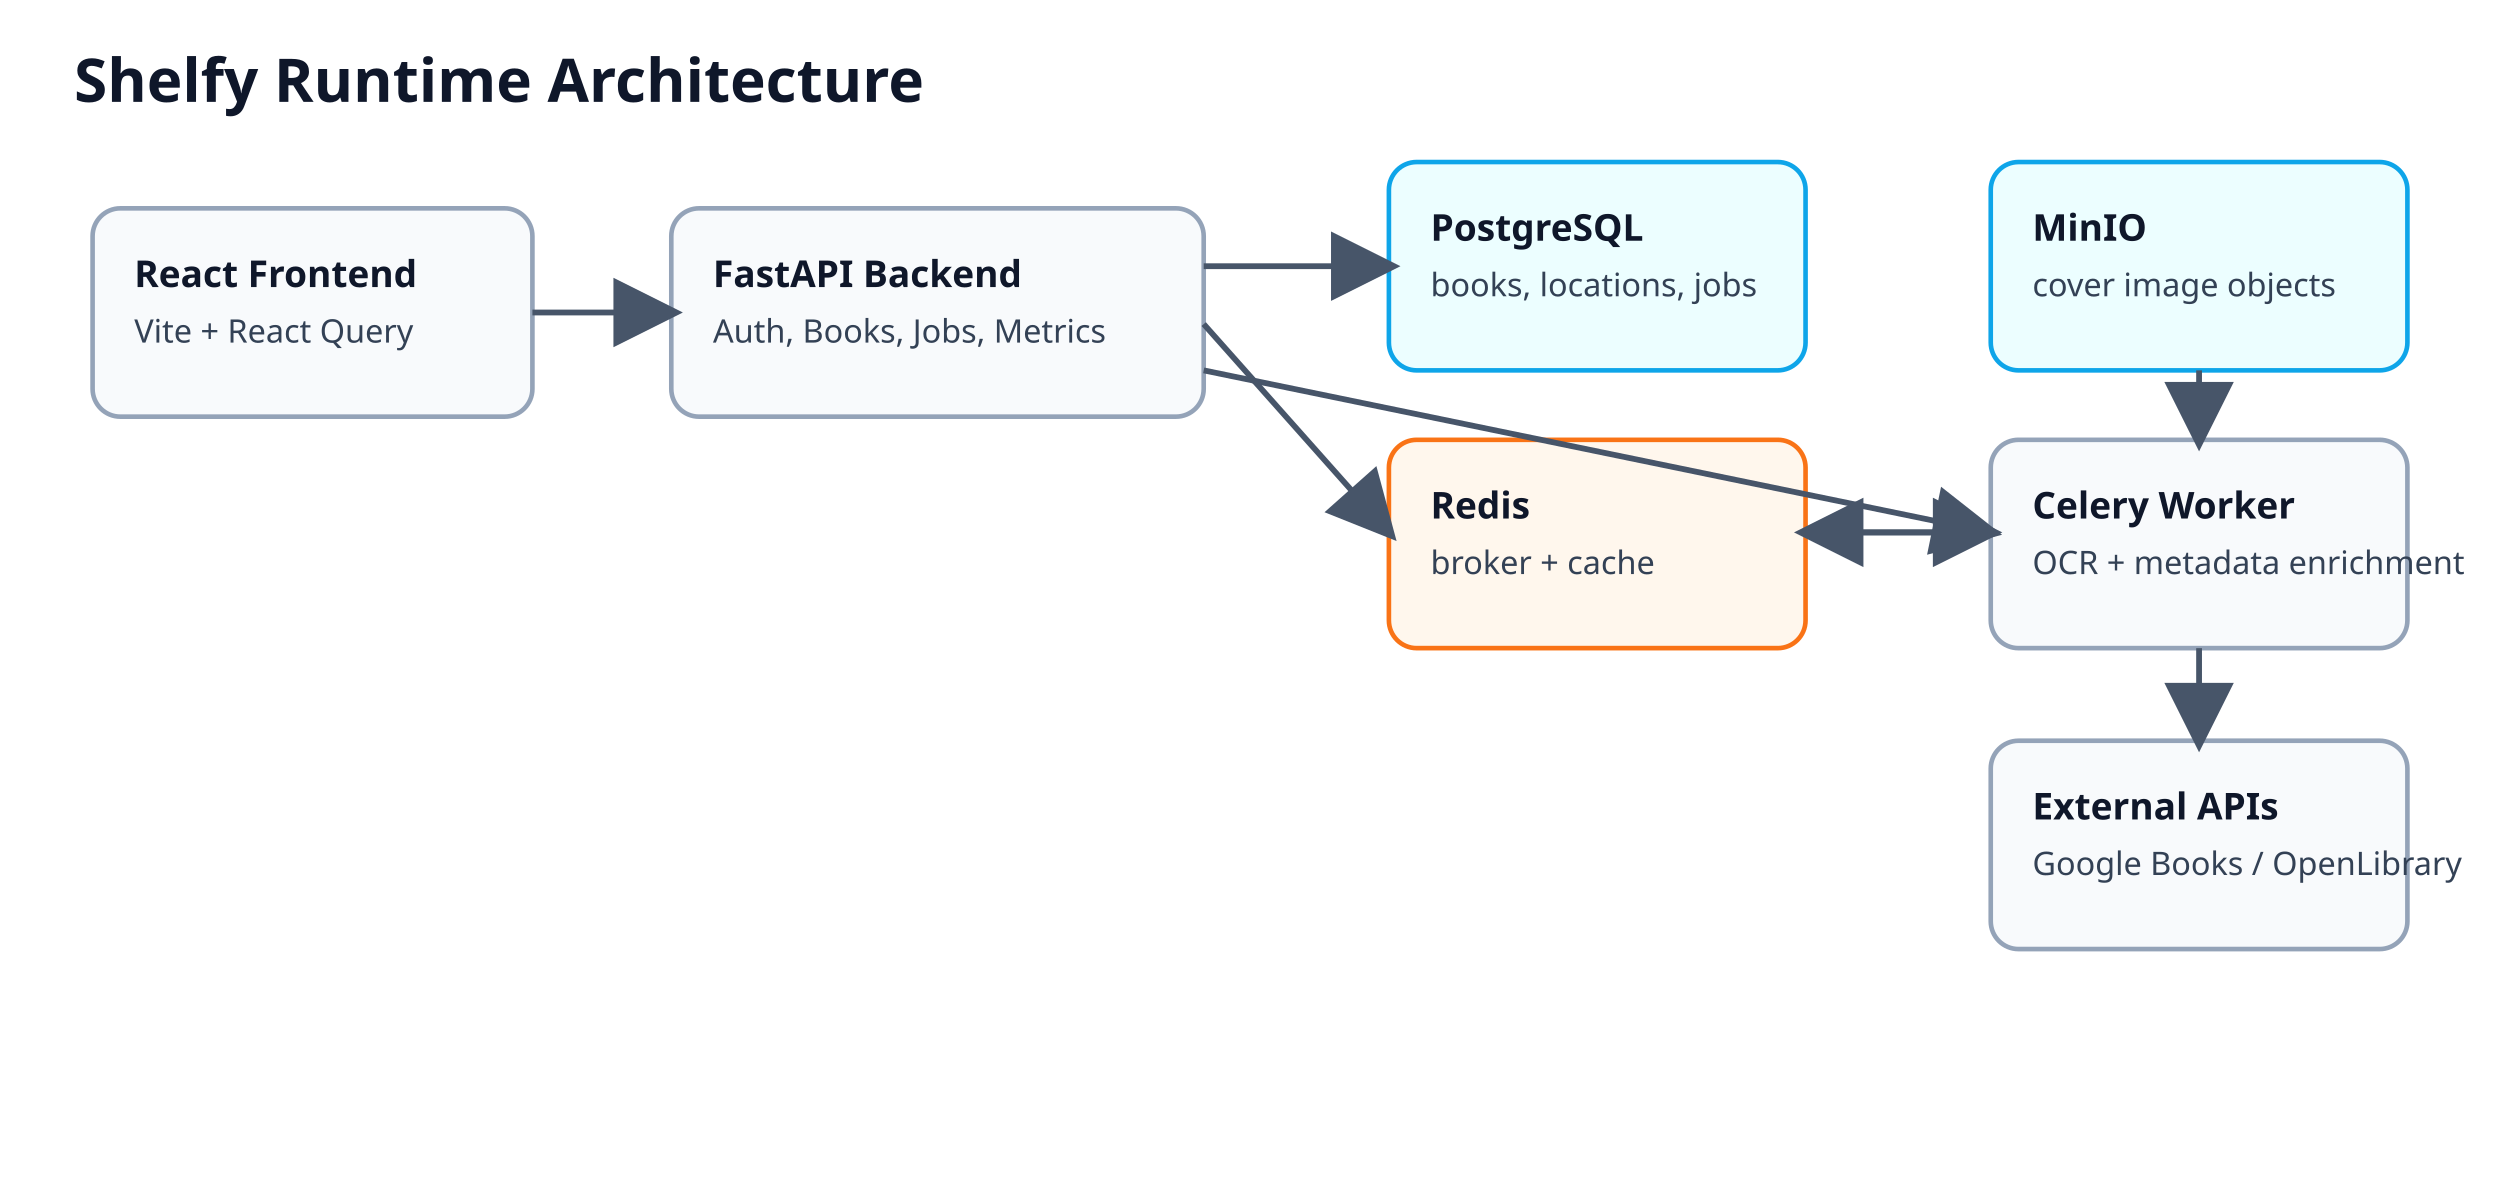
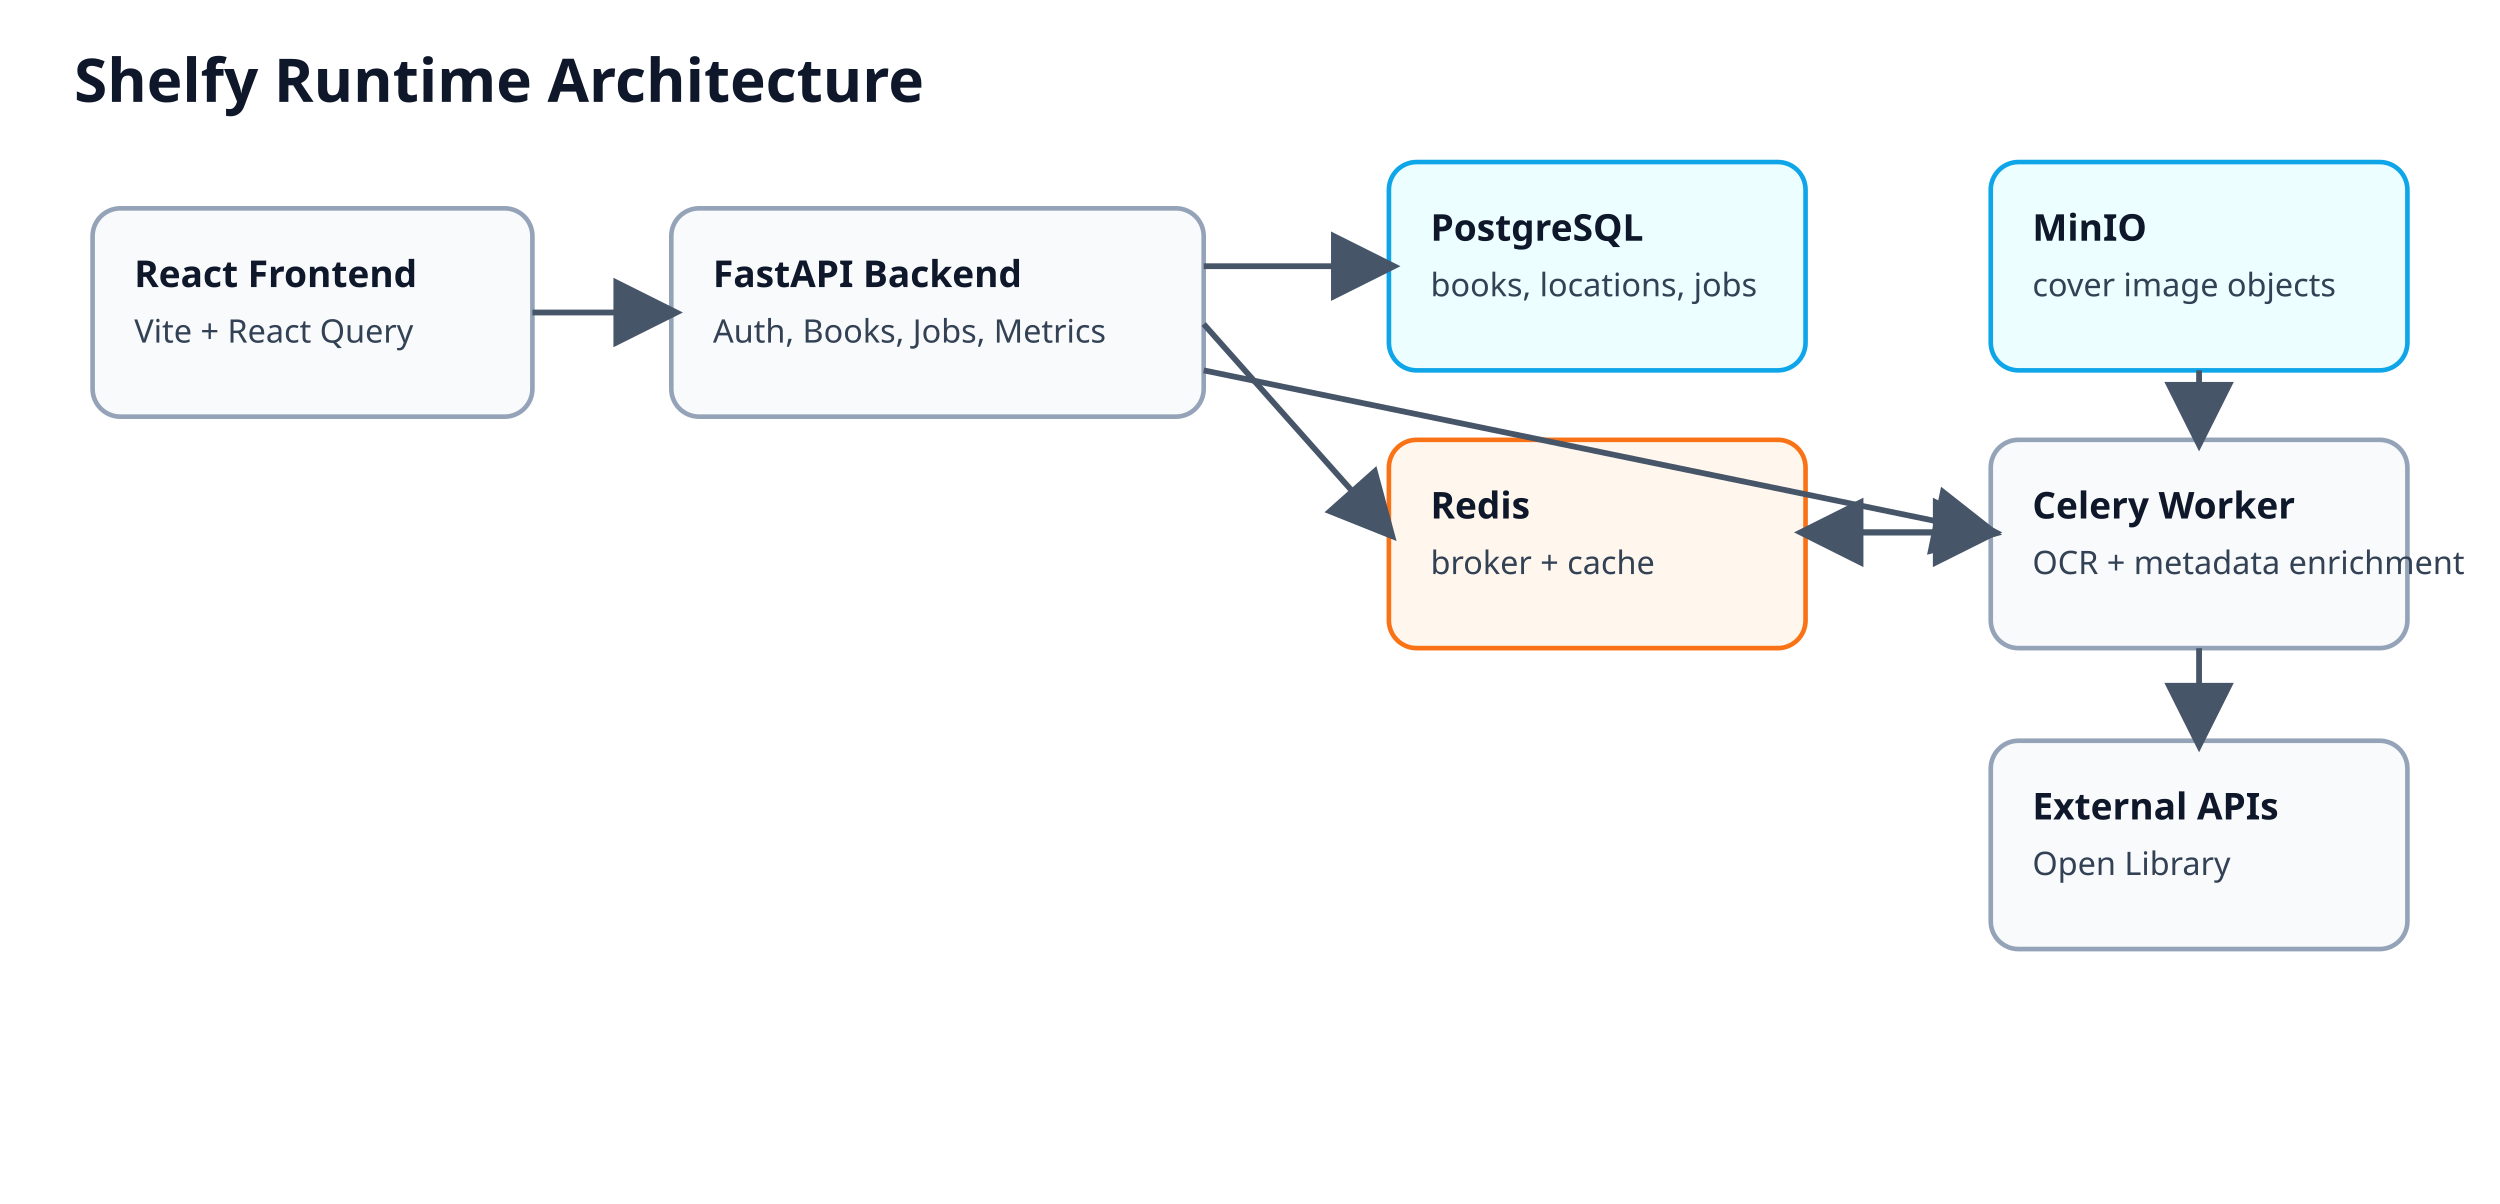
<svg xmlns="http://www.w3.org/2000/svg" width="1080" height="520" viewBox="0 0 1080 520">
  <style>
    .title { font: 700 26px sans-serif; fill: #0f172a; }
    .label { font: 600 16px sans-serif; fill: #0f172a; }
    .text { font: 14px sans-serif; fill: #334155; }
    .box { fill: #f8fafc; stroke: #94a3b8; stroke-width: 2; rx: 12; }
    .data { fill: #ecfeff; stroke: #0ea5e9; stroke-width: 2; rx: 12; }
    .queue { fill: #fff7ed; stroke: #f97316; stroke-width: 2; rx: 12; }
    .arrow { stroke: #475569; stroke-width: 2.5; fill: none; marker-end: url(#arrow); }
  </style>
  <defs>
    <marker id="arrow" markerWidth="12" markerHeight="12" refX="10" refY="6" orient="auto">
      <path d="M0,0 L12,6 L0,12 z" fill="#475569" />
    </marker>
  </defs>
  <text x="32" y="44" class="title">Shelfy Runtime Architecture</text>
  <rect x="40" y="90" width="190" height="90" class="box" />
  <text x="58" y="124" class="label">React Frontend</text>
  <text x="58" y="148" class="text">Vite + React Query</text>
  <rect x="290" y="90" width="230" height="90" class="box" />
  <text x="308" y="124" class="label">FastAPI Backend</text>
  <text x="308" y="148" class="text">Auth, Books, Jobs, Metrics</text>
  <rect x="600" y="70" width="180" height="90" class="data" />
  <text x="618" y="104" class="label">PostgreSQL</text>
  <text x="618" y="128" class="text">books, locations, jobs</text>
  <rect x="600" y="190" width="180" height="90" class="queue" />
  <text x="618" y="224" class="label">Redis</text>
  <text x="618" y="248" class="text">broker + cache</text>
  <rect x="860" y="70" width="180" height="90" class="data" />
  <text x="878" y="104" class="label">MinIO</text>
  <text x="878" y="128" class="text">cover image objects</text>
  <rect x="860" y="190" width="180" height="90" class="box" />
  <text x="878" y="224" class="label">Celery Worker</text>
  <text x="878" y="248" class="text">OCR + metadata enrichment</text>
  <rect x="860" y="320" width="180" height="90" class="box" />
  <text x="878" y="354" class="label">External APIs</text>
-   <text x="878" y="378" class="text">Google Books / OpenLibrary</text>
+   <text x="878" y="378" class="text">Open Library</text>
  <path d="M230 135 L290 135" class="arrow" />
  <path d="M520 115 L600 115" class="arrow" />
  <path d="M520 140 L600 230" class="arrow" />
  <path d="M520 160 L860 230" class="arrow" />
  <path d="M780 230 L860 230" class="arrow" />
  <path d="M860 230 L780 230" class="arrow" />
  <path d="M950 160 L950 190" class="arrow" />
  <path d="M950 280 L950 320" class="arrow" />
</svg>
